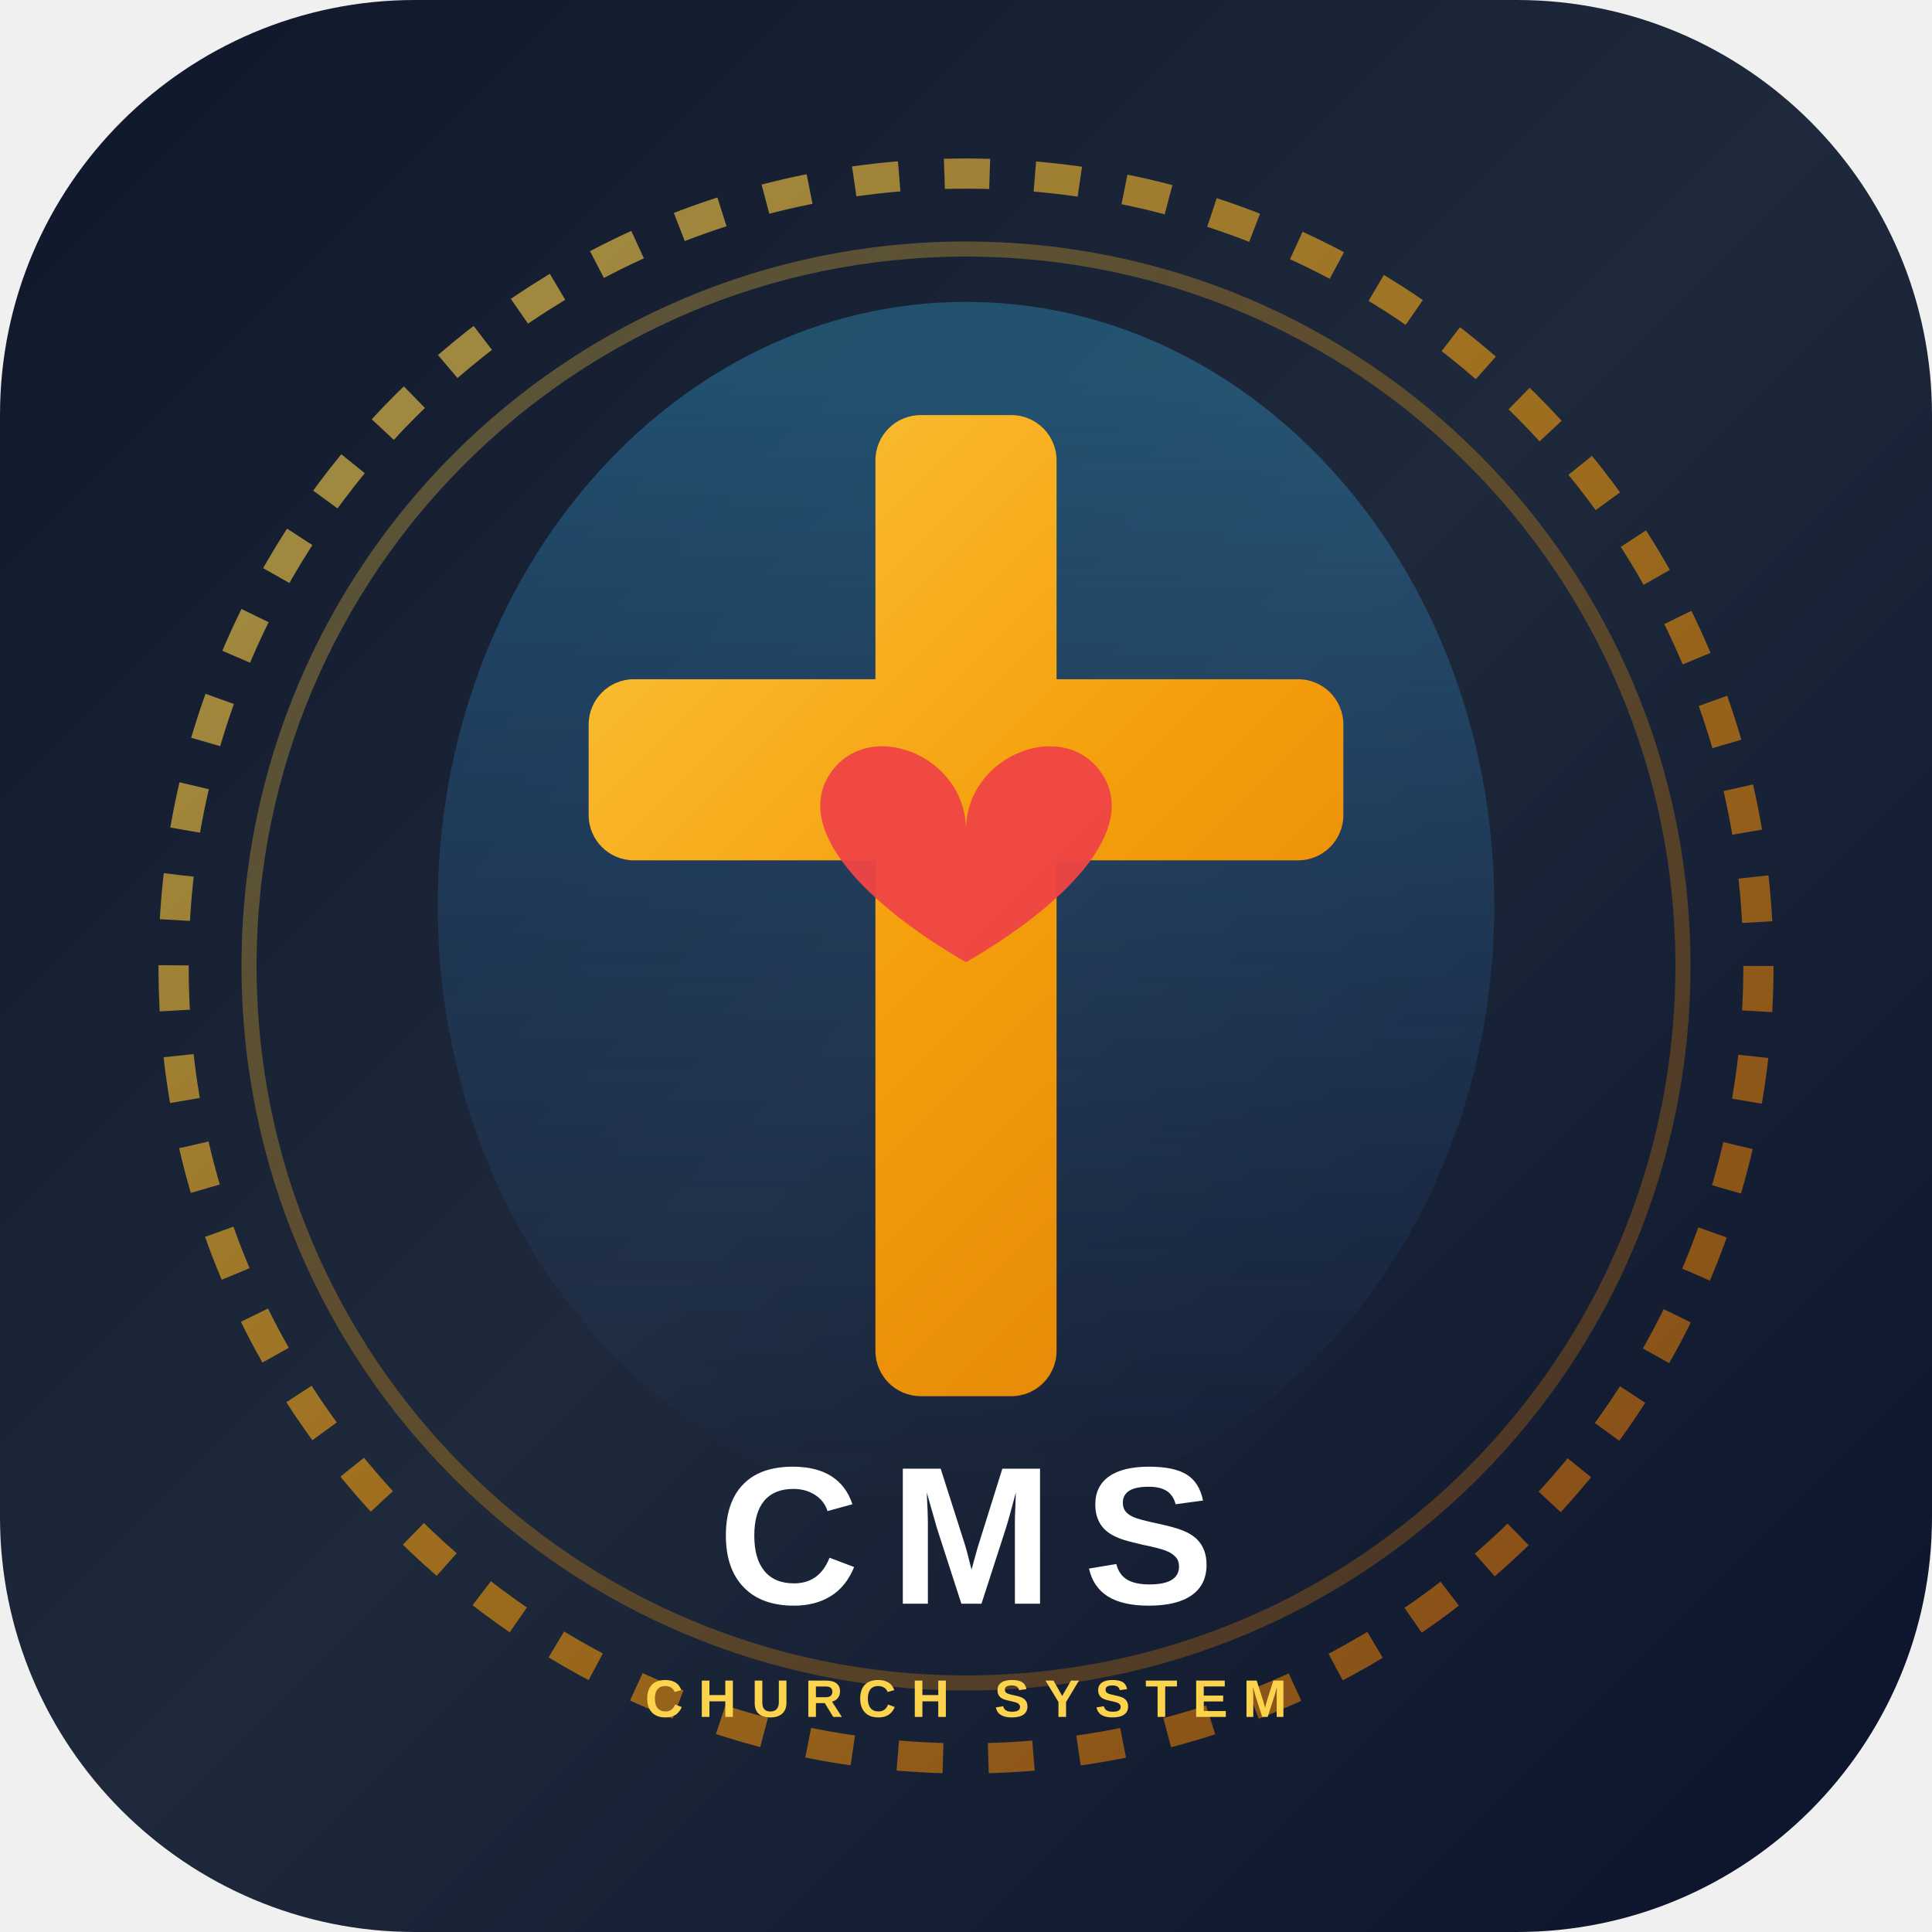
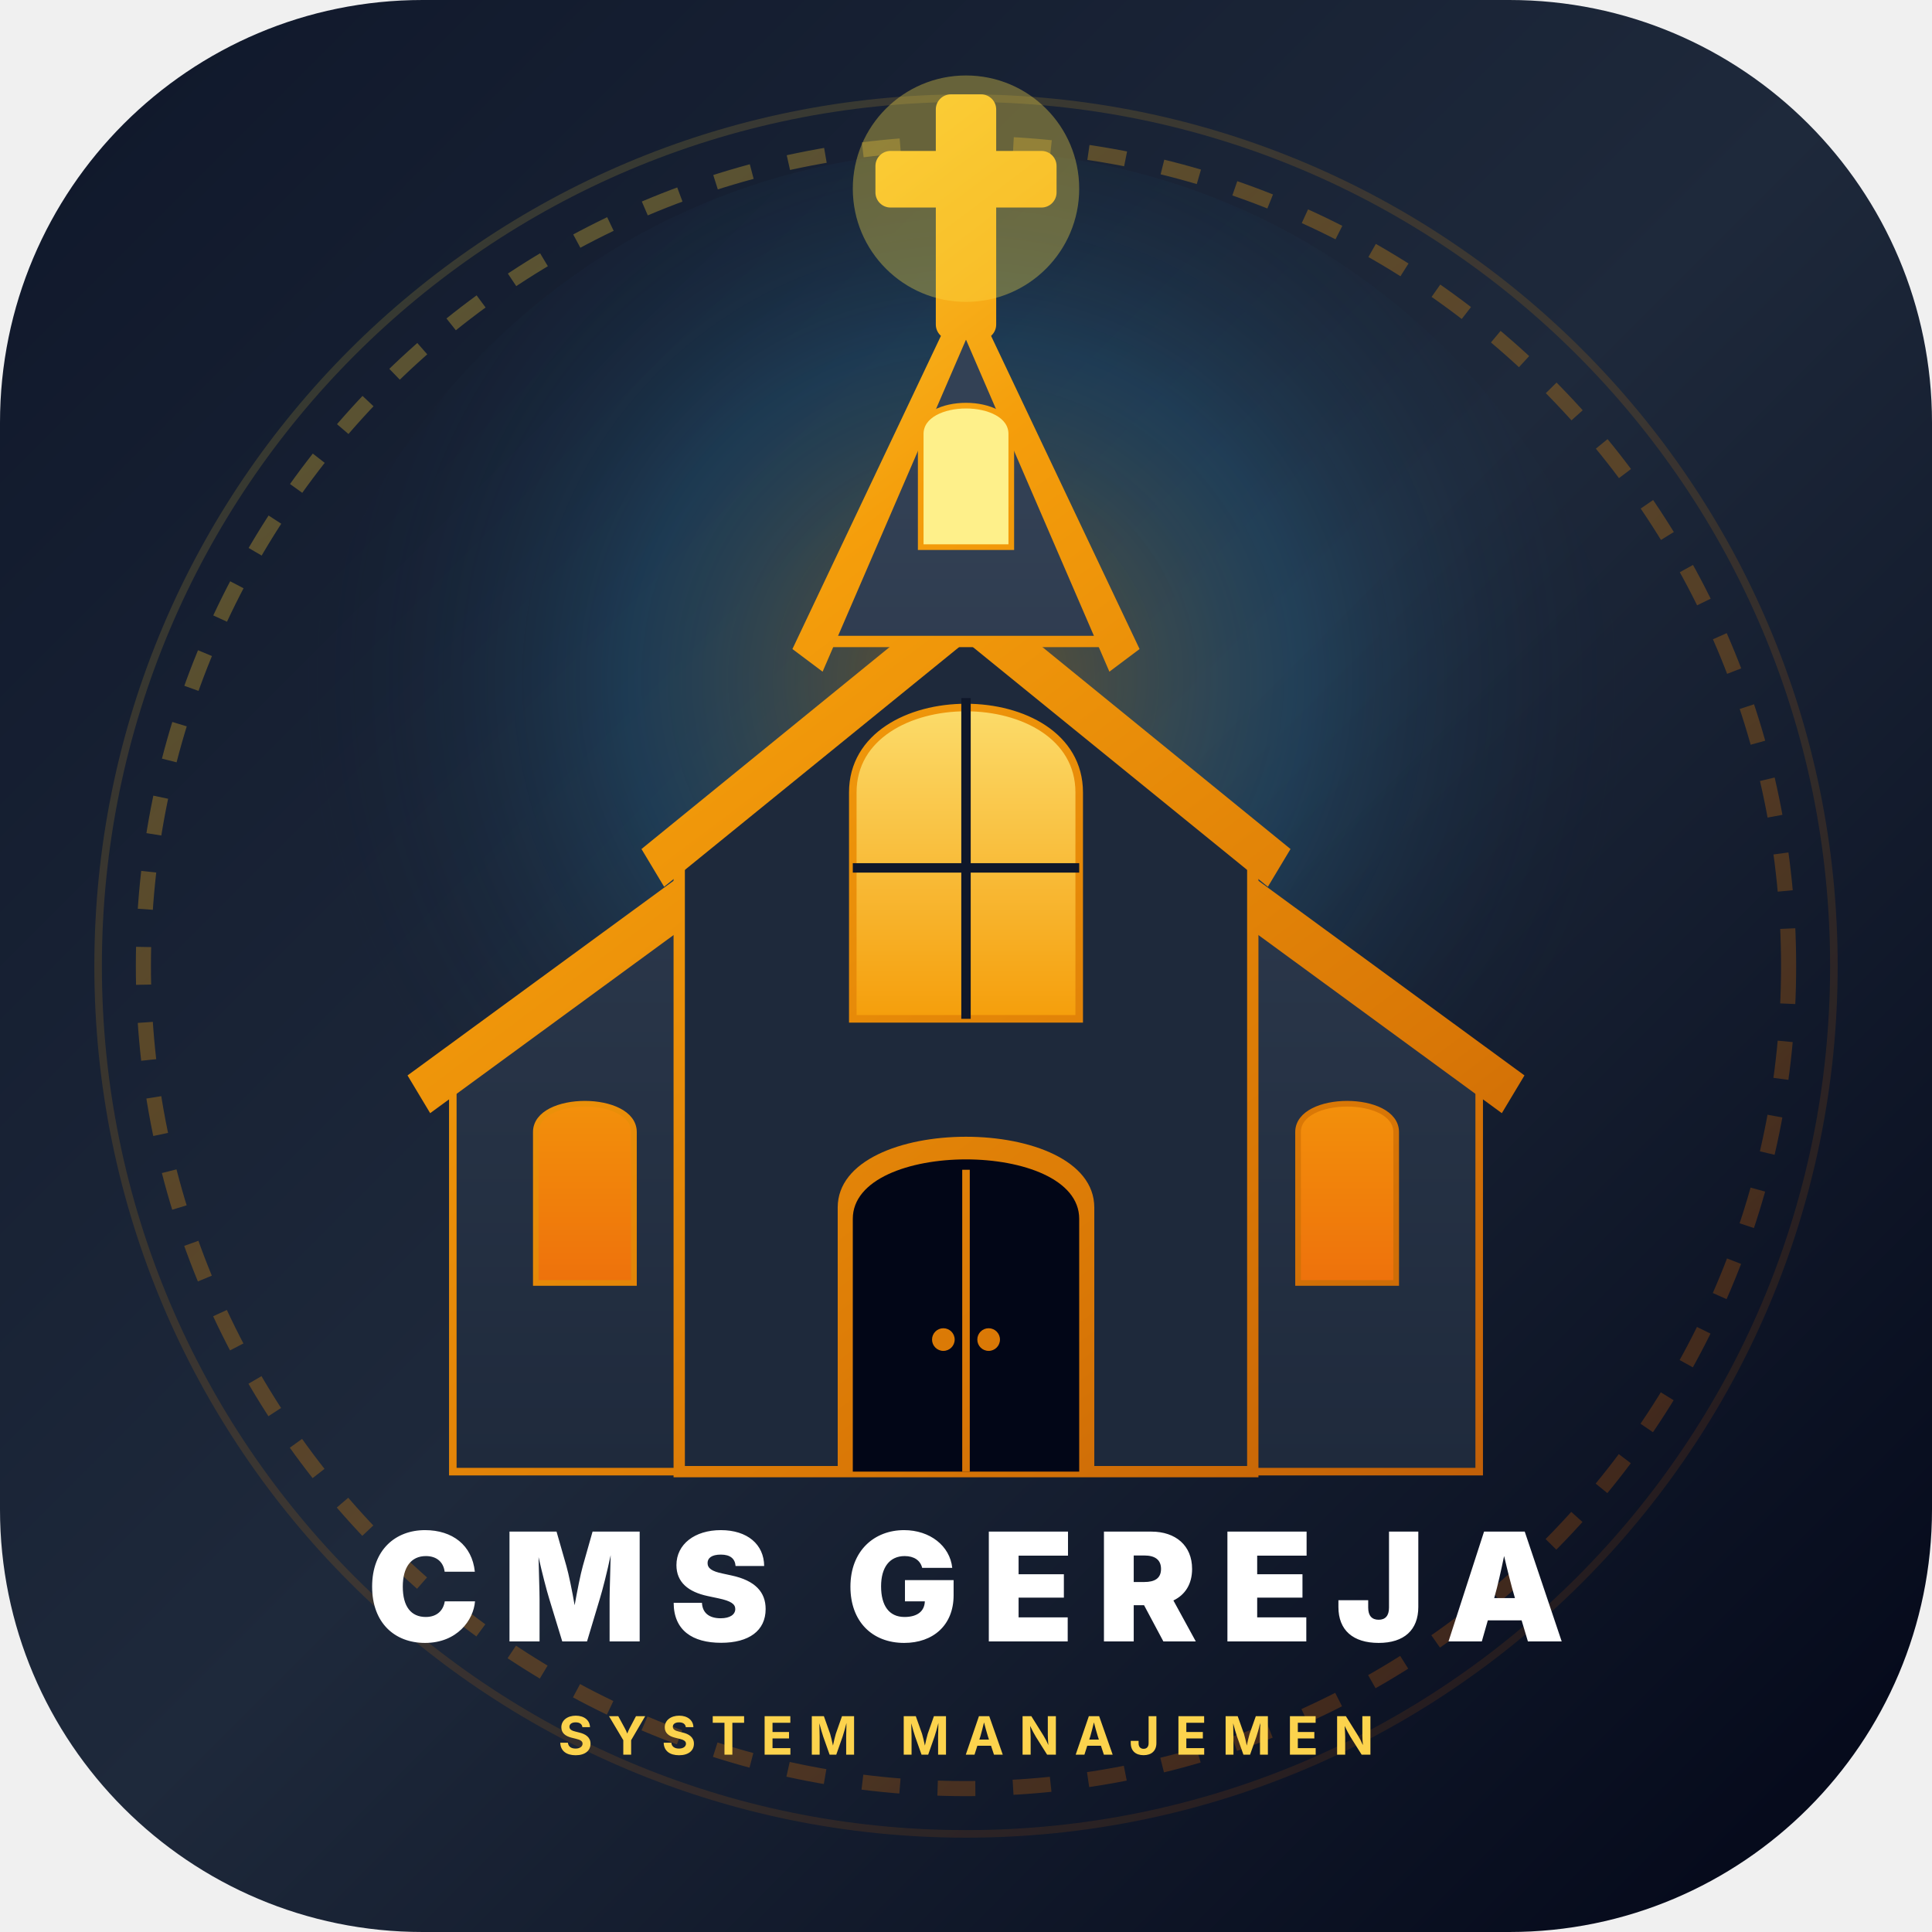
<svg xmlns="http://www.w3.org/2000/svg" width="512" height="512" viewBox="0 0 512 512" fill="none">
-   <rect width="512" height="512" rx="110" fill="url(#bg-gradient)" />
+   <rect width="512" height="512" rx="112" fill="url(#bg-grad)" />
  <defs>
-     <linearGradient id="bg-gradient" x1="0" y1="0" x2="512" y2="512" gradientUnits="userSpaceOnUse">
+     <linearGradient id="bg-grad" x1="0" y1="0" x2="512" y2="512" gradientUnits="userSpaceOnUse">
      <stop offset="0%" stop-color="#0F172A" />
      <stop offset="50%" stop-color="#1E293B" />
-       <stop offset="100%" stop-color="#0B132B" />
+       <stop offset="100%" stop-color="#020617" />
    </linearGradient>
-     <linearGradient id="gold-gradient" x1="100" y1="100" x2="400" y2="400" gradientUnits="userSpaceOnUse">
-       <stop offset="0%" stop-color="#FCD34D" />
+     <linearGradient id="gold-grad" x1="100" y1="50" x2="400" y2="450" gradientUnits="userSpaceOnUse">
+       <stop offset="0%" stop-color="#FDE047" />
+       <stop offset="30%" stop-color="#F59E0B" />
+       <stop offset="70%" stop-color="#D97706" />
+       <stop offset="100%" stop-color="#B45309" />
+     </linearGradient>
+     <linearGradient id="church-wall-grad" x1="256" y1="120" x2="256" y2="400" gradientUnits="userSpaceOnUse">
+       <stop offset="0%" stop-color="#334155" />
+       <stop offset="100%" stop-color="#1E293B" />
+     </linearGradient>
+     <linearGradient id="window-glow" x1="256" y1="160" x2="256" y2="380" gradientUnits="userSpaceOnUse">
+       <stop offset="0%" stop-color="#FEF08A" />
      <stop offset="50%" stop-color="#F59E0B" />
-       <stop offset="100%" stop-color="#D97706" />
+       <stop offset="100%" stop-color="#EA580C" />
    </linearGradient>
-     <linearGradient id="glow-gradient" x1="256" y1="100" x2="256" y2="400" gradientUnits="userSpaceOnUse">
-       <stop offset="0%" stop-color="#38BDF8" stop-opacity="0.3" />
-       <stop offset="100%" stop-color="#3B82F6" stop-opacity="0" />
-     </linearGradient>
+     <radialGradient id="sky-aura" cx="256" cy="180" r="180" gradientUnits="userSpaceOnUse">
+       <stop offset="0%" stop-color="#F59E0B" stop-opacity="0.35" />
+       <stop offset="50%" stop-color="#38BDF8" stop-opacity="0.15" />
+       <stop offset="100%" stop-color="#0F172A" stop-opacity="0" />
+     </radialGradient>
  </defs>
-   <circle cx="256" cy="256" r="210" stroke="url(#gold-gradient)" stroke-width="8" stroke-dasharray="12 12" opacity="0.6" />
-   <circle cx="256" cy="256" r="190" stroke="url(#gold-gradient)" stroke-width="4" opacity="0.3" />
-   <ellipse cx="256" cy="240" rx="140" ry="160" fill="url(#glow-gradient)" />
-   <rect x="232" y="110" width="48" height="260" rx="12" fill="url(#gold-gradient)" />
-   <rect x="156" y="180" width="200" height="48" rx="12" fill="url(#gold-gradient)" />
-   <path d="M256 220 C256 200, 230 190, 220 205 C210 220, 230 240, 256 255 C282 240, 302 220, 292 205 C282 190, 256 200, 256 220 Z" fill="#EF4444" opacity="0.95" />
-   <text x="256" y="425" font-family="Arial, Helvetica, sans-serif" font-weight="900" font-size="52" fill="#FFFFFF" text-anchor="middle" letter-spacing="8">CMS</text>
-   <text x="256" y="455" font-family="Arial, Helvetica, sans-serif" font-weight="700" font-size="14" fill="#FCD34D" text-anchor="middle" letter-spacing="4">CHURCH SYSTEM</text>
+   <circle cx="256" cy="220" r="180" fill="url(#sky-aura)" />
+   <circle cx="256" cy="256" r="218" stroke="url(#gold-grad)" stroke-width="4" opacity="0.3" stroke-dasharray="10 10" />
+   <circle cx="256" cy="256" r="230" stroke="url(#gold-grad)" stroke-width="2" opacity="0.15" />
+   <path d="M120 280 L190 230 L190 390 L120 390 Z" fill="url(#church-wall-grad)" stroke="url(#gold-grad)" stroke-width="2" />
+   <path d="M392 280 L322 230 L322 390 L392 390 Z" fill="url(#church-wall-grad)" stroke="url(#gold-grad)" stroke-width="2" />
+   <path d="M108 285 L190 225 L196 235 L114 295 Z" fill="url(#gold-grad)" />
+   <path d="M404 285 L322 225 L316 235 L398 295 Z" fill="url(#gold-grad)" />
+   <path d="M180 220 L256 160 L332 220 L332 390 L180 390 Z" fill="#1E293B" stroke="url(#gold-grad)" stroke-width="3" />
+   <path d="M170 225 L256 155 L342 225 L336 235 L256 170 L176 235 Z" fill="url(#gold-grad)" />
+   <path d="M216 170 L256 80 L296 170 Z" fill="url(#church-wall-grad)" stroke="url(#gold-grad)" stroke-width="3" />
+   <path d="M210 172 L256 75 L302 172 L294 178 L256 90 L218 178 Z" fill="url(#gold-grad)" />
+   <rect x="248" y="25" width="16" height="65" rx="4" fill="url(#gold-grad)" />
+   <rect x="232" y="40" width="48" height="15" rx="4" fill="url(#gold-grad)" />
+   <circle cx="256" cy="50" r="30" fill="#FDE047" opacity="0.35" />
+   <path d="M244 115 C244 105, 268 105, 268 115 L268 145 L244 145 Z" fill="url(#window-glow)" stroke="url(#gold-grad)" stroke-width="1.5" />
+   <path d="M226 210 C226 180, 286 180, 286 210 L286 270 L226 270 Z" fill="url(#window-glow)" stroke="url(#gold-grad)" stroke-width="2" />
+   <line x1="256" y1="185" x2="256" y2="270" stroke="#0F172A" stroke-width="2.5" />
+   <line x1="226" y1="230" x2="286" y2="230" stroke="#0F172A" stroke-width="2.5" />
+   <path d="M142 300 C142 290, 168 290, 168 300 L168 340 L142 340 Z" fill="url(#window-glow)" stroke="url(#gold-grad)" stroke-width="1.5" />
+   <path d="M344 300 C344 290, 370 290, 370 300 L370 340 L344 340 Z" fill="url(#window-glow)" stroke="url(#gold-grad)" stroke-width="1.5" />
+   <path d="M222 320 C222 295, 290 295, 290 320 L290 390 L222 390 Z" fill="url(#gold-grad)" />
+   <path d="M226 323 C226 302, 286 302, 286 323 L286 390 L226 390 Z" fill="#020617" />
+   <line x1="256" y1="310" x2="256" y2="390" stroke="url(#gold-grad)" stroke-width="2" />
+   <circle cx="250" cy="355" r="3" fill="url(#gold-grad)" />
+   <circle cx="262" cy="355" r="3" fill="url(#gold-grad)" />
+   <text x="256" y="435" font-family="'Space Grotesk', system-ui, -apple-system, sans-serif" font-weight="900" font-size="40" fill="#FFFFFF" text-anchor="middle" letter-spacing="6">CMS GEREJA</text>
+   <text x="256" y="465" font-family="'Space Grotesk', system-ui, -apple-system, sans-serif" font-weight="700" font-size="14" fill="#FCD34D" text-anchor="middle" letter-spacing="4">SYSTEM MANAJEMEN</text>
</svg>
